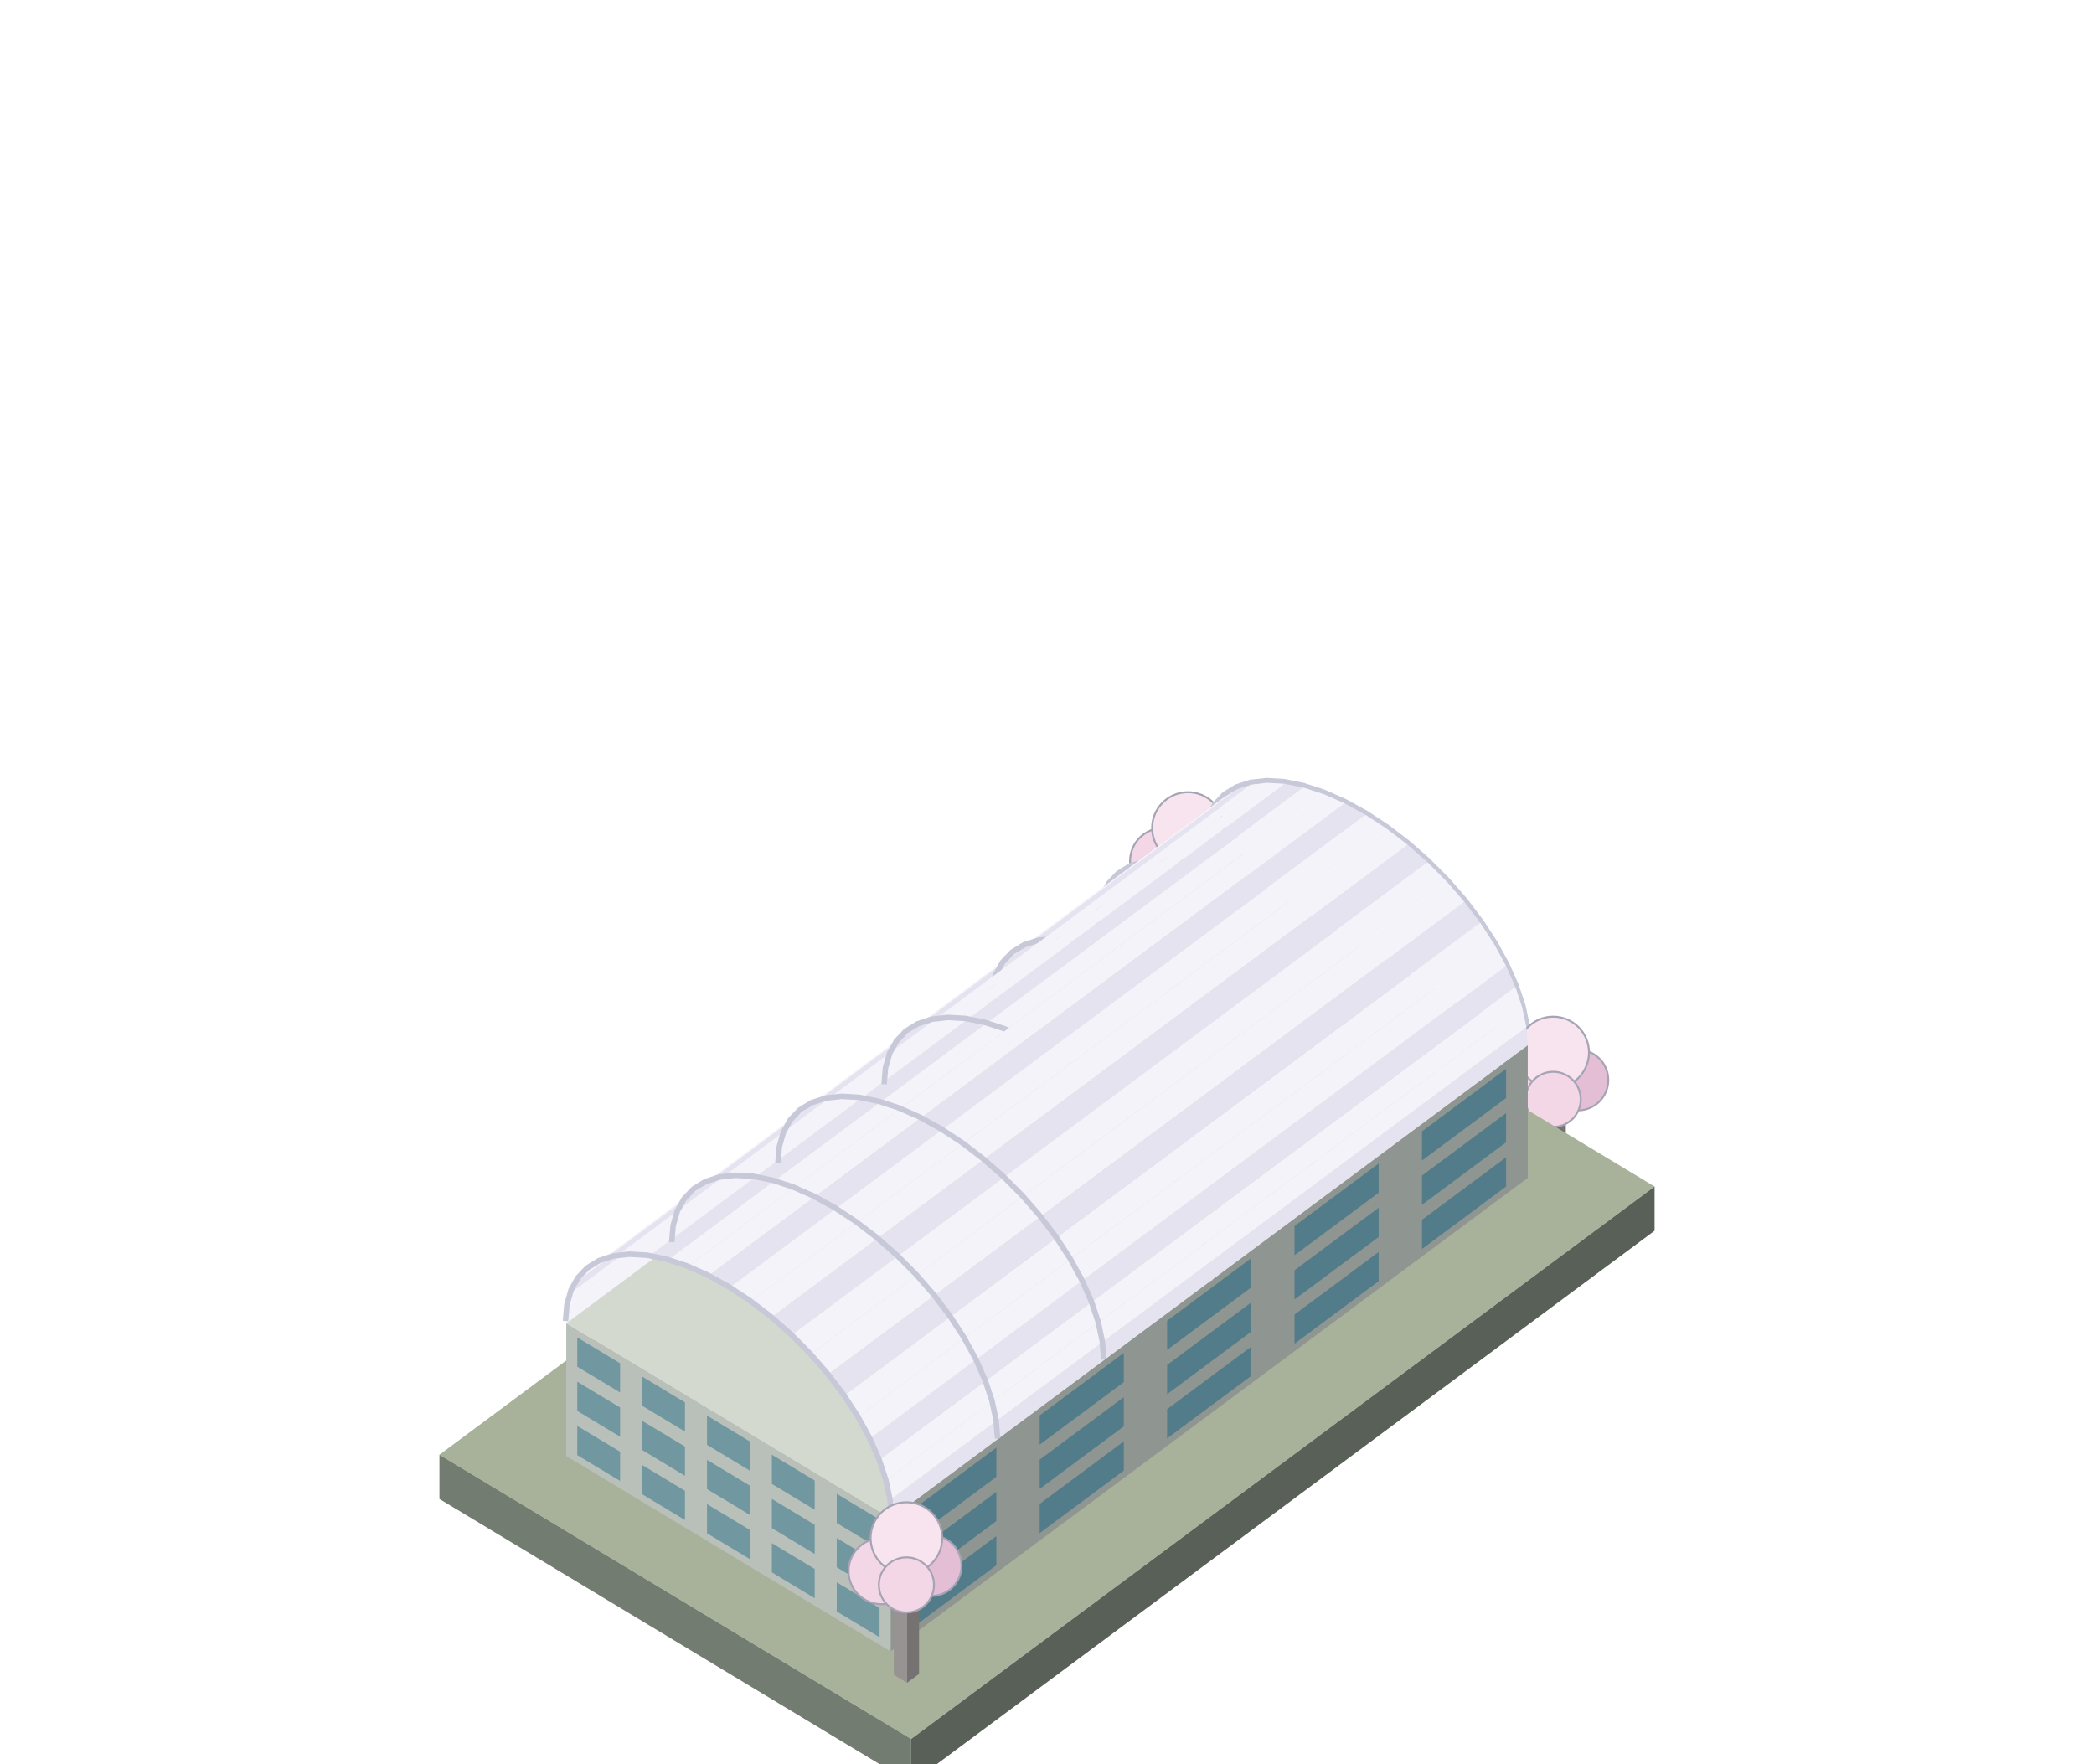
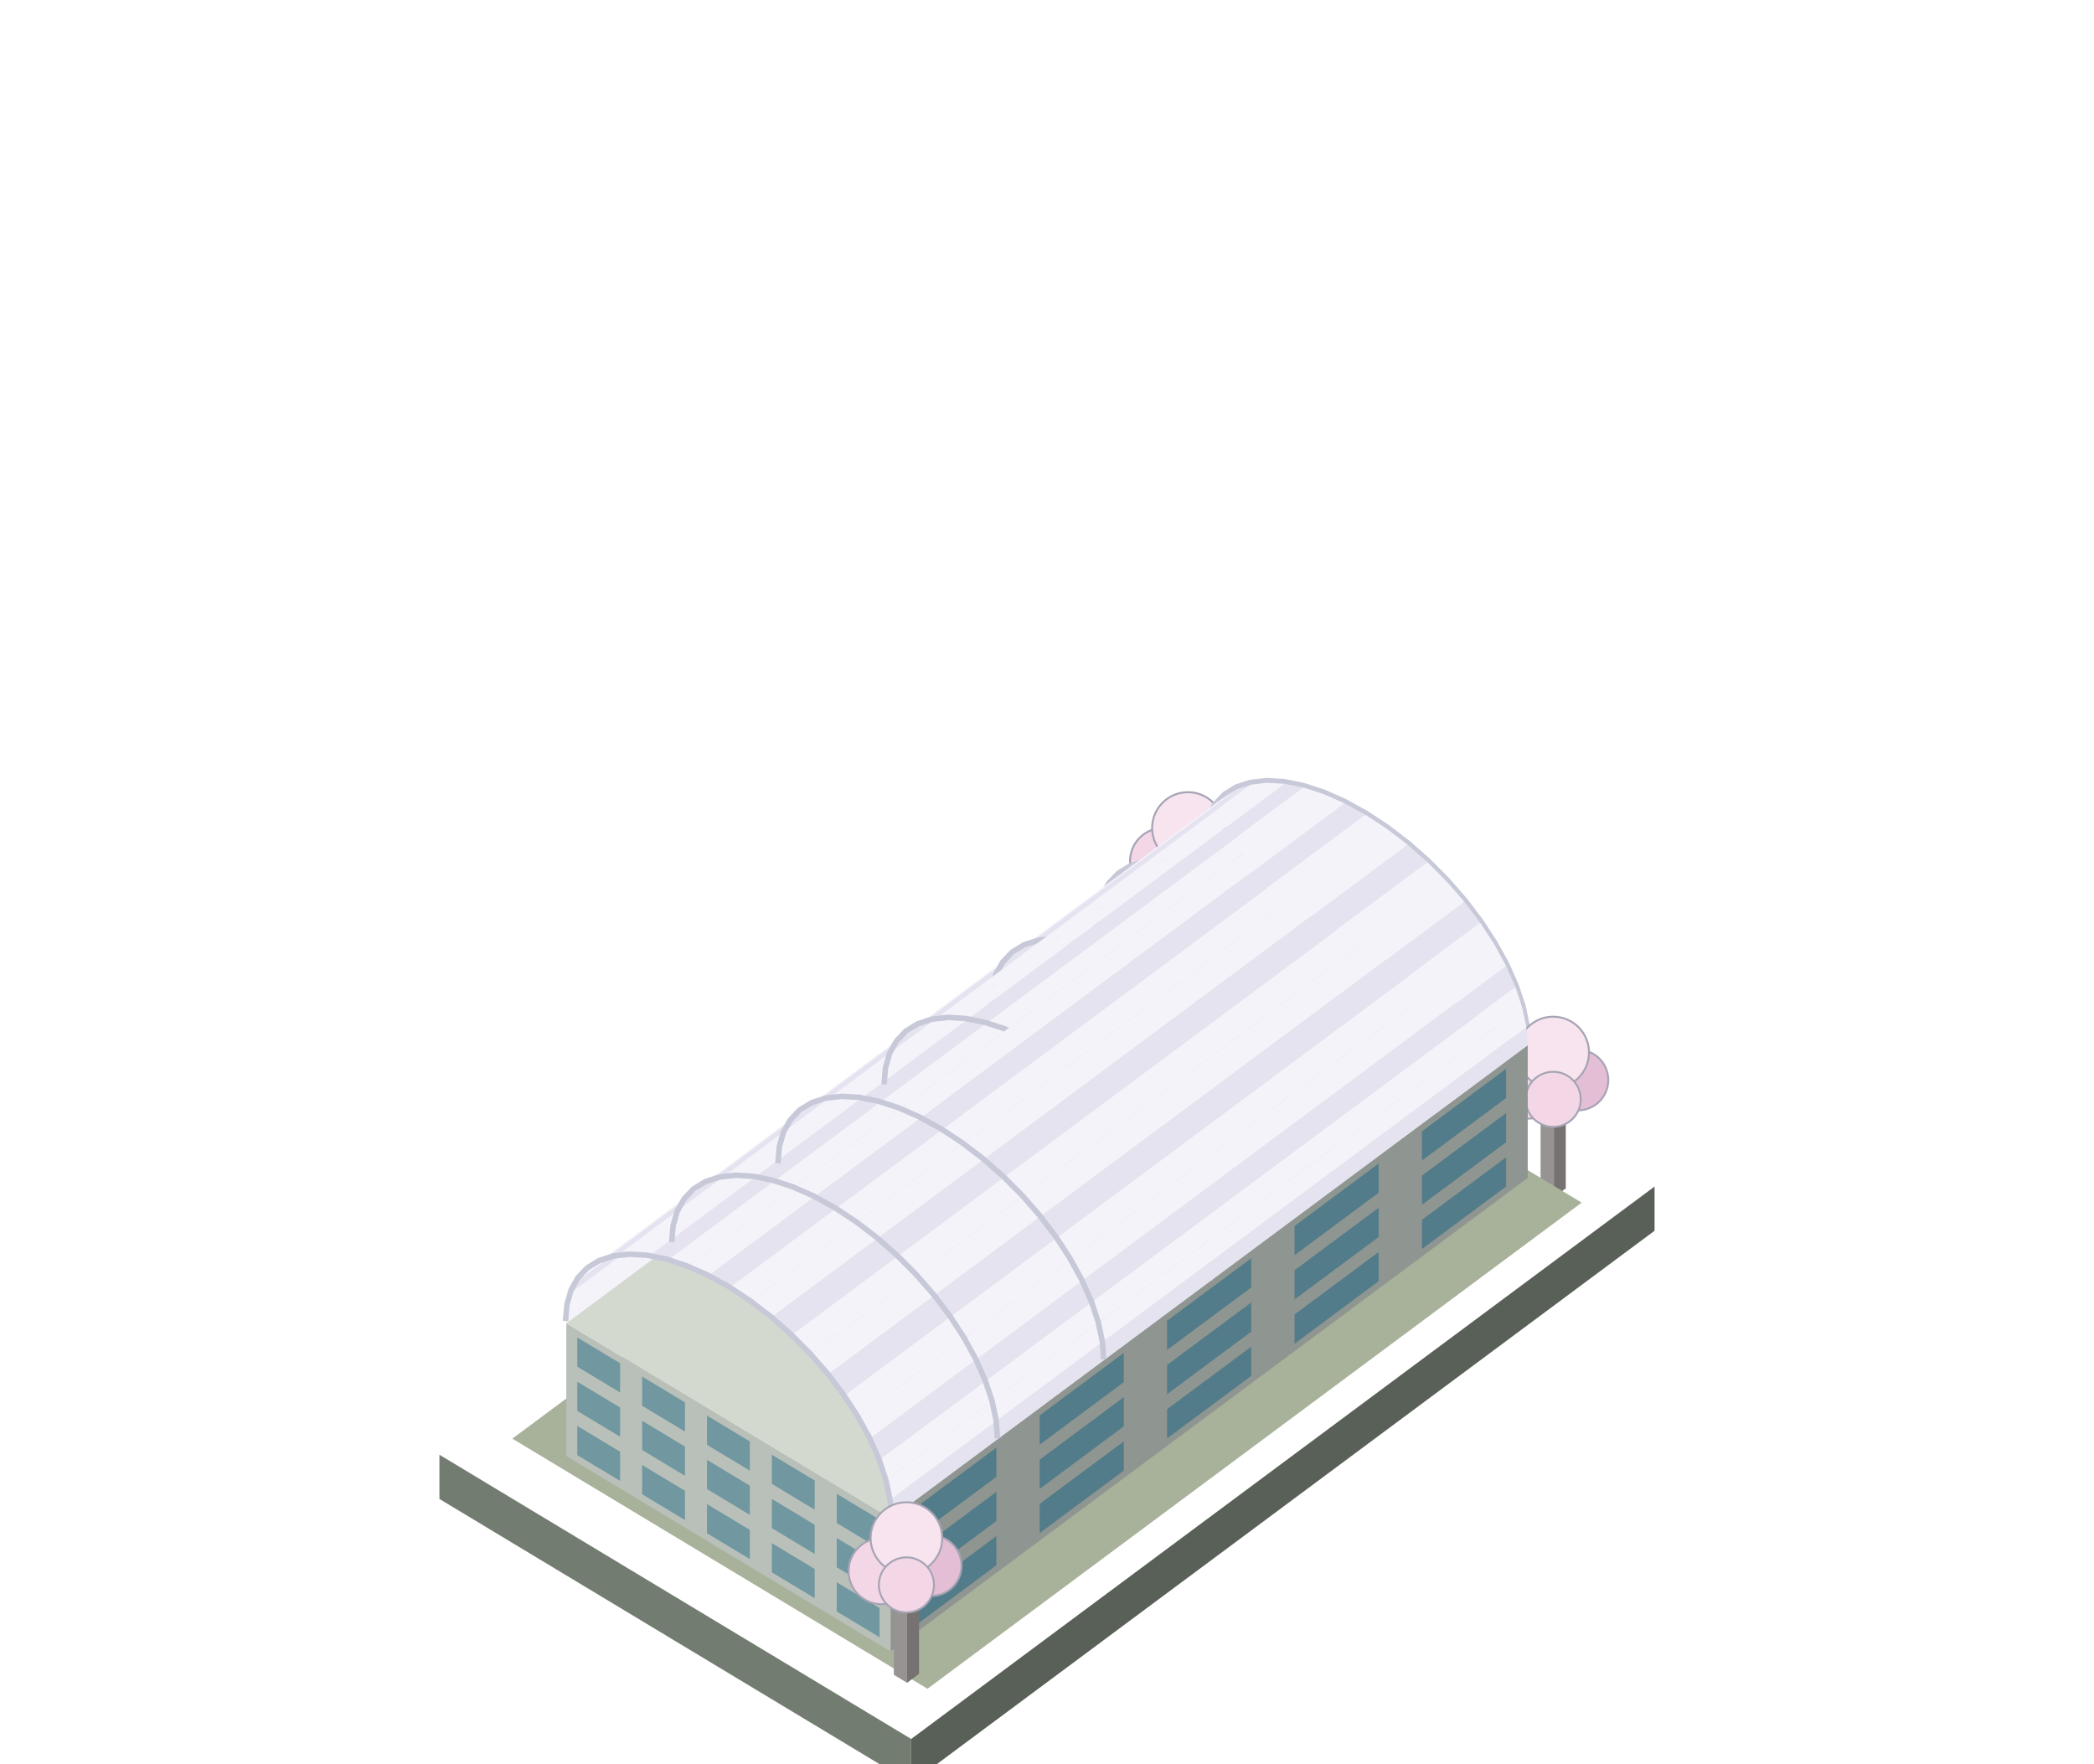
<svg xmlns="http://www.w3.org/2000/svg" width="760" height="640" viewBox="0 0 760 640">
  <polygon points="435.73,349.80 431.39,353.02 431.39,324.93 435.73,321.71" fill="#757271" stroke="none" stroke-width="0" stroke-linejoin="round" />
  <polygon points="431.39,353.02 426.58,350.12 426.58,322.03 431.39,324.93" fill="#969392" stroke="none" stroke-width="0" stroke-linejoin="round" />
  <polygon points="426.58,322.03 430.91,318.81 435.73,321.71 431.39,324.93" fill="#aaa0a1" stroke="none" stroke-width="0" stroke-linejoin="round" />
  <circle cx="422.15" cy="312.51" r="12" fill="#f3d7e7" stroke="#a6a4b4" stroke-width=".7" />
  <circle cx="440.15" cy="310.51" r="11" fill="#e4bed5" stroke="#a6a4b4" stroke-width=".7" />
  <circle cx="431.15" cy="300.51" r="13" fill="#f7e4ee" stroke="#a6a4b4" stroke-width=".7" />
  <circle cx="431.15" cy="317.51" r="10" fill="#f3d7e7" stroke="#a6a4b4" stroke-width=".7" />
  <polygon points="568.29,431.29 563.95,434.51 563.95,406.42 568.29,403.20" fill="#757271" stroke="none" stroke-width="0" stroke-linejoin="round" />
  <polygon points="563.95,434.51 559.14,431.61 559.14,403.52 563.95,406.42" fill="#969392" stroke="none" stroke-width="0" stroke-linejoin="round" />
  <polygon points="559.14,403.52 563.47,400.30 568.29,403.20 563.95,406.42" fill="#aaa0a1" stroke="none" stroke-width="0" stroke-linejoin="round" />
  <polyline points="554.75,378.84 554.24,372.25 552.74,365.17 550.25,357.70 546.83,349.99 542.53,342.17 537.43,334.36 531.62,326.70 525.19,319.33 518.25,312.36 510.93,305.93 503.34,300.13 495.63,295.07 487.91,290.83 480.32,287.49 473.00,285.10 466.06,283.71 459.63,283.33 453.82,283.98 448.72,285.65 444.42,288.30 441.00,291.88 438.52,296.35 437.01,301.62 436.50,307.60" fill="none" stroke="#c7c9d8" stroke-width="2" />
  <circle cx="554.71" cy="393.99" r="12" fill="#f3d7e7" stroke="#a6a4b4" stroke-width=".7" />
  <circle cx="572.71" cy="391.99" r="11" fill="#e4bed5" stroke="#a6a4b4" stroke-width=".7" />
  <circle cx="563.71" cy="381.99" r="13" fill="#f7e4ee" stroke="#a6a4b4" stroke-width=".7" />
  <circle cx="563.71" cy="398.99" r="10" fill="#f3d7e7" stroke="#a6a4b4" stroke-width=".7" />
-   <polygon points="159.49,527.98 429.29,327.48 600.51,430.64 330.71,631.14" fill="#a8b29a" stroke="none" stroke-width="0" stroke-linejoin="round" />
+   <polygon points="185.95,522.14 423.38,345.70 574.05,436.48 336.62,612.92" fill="#a8b29a" stroke="none" stroke-width="0" stroke-linejoin="round" />
  <polygon points="206.02,474.30 205.52,480.28 436.77,308.43 437.27,302.45" fill="#f5f3fa" stroke="none" stroke-width="0" stroke-linejoin="round" />
  <polygon points="207.52,469.03 206.02,474.30 437.27,302.45 438.77,297.18" fill="#f5f3fa" stroke="none" stroke-width="0" stroke-linejoin="round" />
  <polyline points="516.21,407.49 515.70,400.90 514.19,393.81 511.71,386.35 508.29,378.64 503.99,370.81 498.89,363.00 493.08,355.35 486.65,347.97 479.71,341.01 472.39,334.57 464.80,328.77 457.08,323.71 449.37,319.47 441.78,316.13 434.46,313.74 427.52,312.35 421.09,311.98 415.28,312.63 410.18,314.29 405.88,316.94 402.46,320.53 399.97,324.99 398.47,330.26 397.96,336.24" fill="none" stroke="#c7c9d8" stroke-width="2" />
  <polygon points="210.00,464.56 207.52,469.03 438.77,297.18 441.25,292.70" fill="#e4e3ef" stroke="none" stroke-width="0" stroke-linejoin="round" />
  <polygon points="213.40,460.96 210.00,464.56 441.25,292.70 444.65,289.10" fill="#f5f3fa" stroke="none" stroke-width="0" stroke-linejoin="round" />
  <polygon points="217.68,458.30 213.40,460.96 444.65,289.10 448.93,286.44" fill="#f5f3fa" stroke="none" stroke-width="0" stroke-linejoin="round" />
  <polygon points="222.76,456.62 217.68,458.30 448.93,286.44 454.01,284.77" fill="#e4e3ef" stroke="none" stroke-width="0" stroke-linejoin="round" />
  <polygon points="205.52,480.28 436.77,308.43 554.48,379.35 323.23,551.21" fill="#d4d9cf" stroke="none" stroke-width="0" stroke-linejoin="round" />
  <polyline points="477.67,436.13 477.16,429.54 475.65,422.45 473.17,414.99 469.75,407.28 465.45,399.45 460.35,391.64 454.53,383.99 448.10,376.61 441.17,369.65 433.84,363.21 426.26,357.41 418.54,352.35 410.82,348.11 403.24,344.77 395.92,342.39 388.98,340.99 382.55,340.62 376.73,341.27 371.64,342.93 367.34,345.58 363.92,349.17 361.43,353.64 359.92,358.90 359.42,364.89" fill="none" stroke="#c7c9d8" stroke-width="2" />
  <polygon points="600.51,446.69 330.71,647.19 330.71,631.14 600.51,430.64" fill="#596057" stroke="none" stroke-width="0" stroke-linejoin="round" />
  <polygon points="228.54,455.95 222.76,456.62 454.01,284.77 459.80,284.10" fill="#f5f3fa" stroke="none" stroke-width="0" stroke-linejoin="round" />
  <polygon points="234.95,456.31 228.54,455.95 459.80,284.10 466.20,284.46" fill="#f5f3fa" stroke="none" stroke-width="0" stroke-linejoin="round" />
  <polygon points="554.48,427.51 323.23,599.36 323.23,551.21 554.48,379.35" fill="#8f9590" stroke="none" stroke-width="0" stroke-linejoin="round" />
  <polygon points="546.62,430.62 516.10,453.31 516.10,442.71 546.62,420.03" fill="#527c89" stroke="none" stroke-width="0" stroke-linejoin="round" />
  <polygon points="500.37,464.99 469.84,487.68 469.84,477.08 500.37,454.40" fill="#527c89" stroke="none" stroke-width="0" stroke-linejoin="round" />
  <polygon points="454.12,499.36 423.59,522.05 423.59,511.45 454.12,488.77" fill="#527c89" stroke="none" stroke-width="0" stroke-linejoin="round" />
  <polygon points="407.87,533.73 377.34,556.42 377.34,545.82 407.87,523.14" fill="#527c89" stroke="none" stroke-width="0" stroke-linejoin="round" />
  <polygon points="361.62,568.10 331.09,590.79 331.09,580.20 361.62,557.51" fill="#527c89" stroke="none" stroke-width="0" stroke-linejoin="round" />
  <polygon points="546.62,414.57 516.10,437.25 516.10,426.66 546.62,403.98" fill="#527c89" stroke="none" stroke-width="0" stroke-linejoin="round" />
  <polygon points="500.37,448.94 469.84,471.63 469.84,461.03 500.37,438.35" fill="#527c89" stroke="none" stroke-width="0" stroke-linejoin="round" />
  <polygon points="454.12,483.31 423.59,506.00 423.59,495.40 454.12,472.72" fill="#527c89" stroke="none" stroke-width="0" stroke-linejoin="round" />
  <polygon points="407.87,517.68 377.34,540.37 377.34,529.77 407.87,507.09" fill="#527c89" stroke="none" stroke-width="0" stroke-linejoin="round" />
  <polygon points="361.62,552.05 331.09,574.74 331.09,564.14 361.62,541.46" fill="#527c89" stroke="none" stroke-width="0" stroke-linejoin="round" />
  <polygon points="546.62,398.52 516.10,421.20 516.10,410.61 546.62,387.92" fill="#527c89" stroke="none" stroke-width="0" stroke-linejoin="round" />
  <polygon points="500.37,432.89 469.84,455.57 469.84,444.98 500.37,422.29" fill="#527c89" stroke="none" stroke-width="0" stroke-linejoin="round" />
  <polygon points="454.12,467.26 423.59,489.94 423.59,479.35 454.12,456.67" fill="#527c89" stroke="none" stroke-width="0" stroke-linejoin="round" />
  <polygon points="407.87,501.63 377.34,524.32 377.34,513.72 407.87,491.04" fill="#527c89" stroke="none" stroke-width="0" stroke-linejoin="round" />
  <polygon points="361.62,536.00 331.09,558.69 331.09,548.09 361.62,525.41" fill="#527c89" stroke="none" stroke-width="0" stroke-linejoin="round" />
  <polygon points="241.85,457.68 234.95,456.31 466.20,284.46 473.10,285.83" fill="#e4e3ef" stroke="none" stroke-width="0" stroke-linejoin="round" />
  <polygon points="249.14,460.05 241.85,457.68 473.10,285.83 480.39,288.20" fill="#f5f3fa" stroke="none" stroke-width="0" stroke-linejoin="round" />
  <polyline points="439.12,464.77 438.62,458.18 437.11,451.09 434.62,443.63 431.20,435.92 426.91,428.09 421.81,420.29 415.99,412.63 409.56,405.26 402.63,398.29 395.30,391.85 387.72,386.06 380.00,380.99 372.28,376.76 364.70,373.41 357.37,371.03 350.44,369.63 344.01,369.26 338.19,369.91 333.09,371.57 328.80,374.22 325.38,377.81 322.89,382.28 321.38,387.55 320.88,393.53" fill="none" stroke="#c7c9d8" stroke-width="2" />
  <polygon points="256.69,463.37 249.14,460.05 480.39,288.20 487.94,291.52" fill="#f5f3fa" stroke="none" stroke-width="0" stroke-linejoin="round" />
  <polygon points="264.37,467.59 256.69,463.37 487.94,291.52 495.63,295.74" fill="#e4e3ef" stroke="none" stroke-width="0" stroke-linejoin="round" />
  <polygon points="323.23,551.21 322.73,544.62 553.98,372.76 554.48,379.35" fill="#e4e3ef" stroke="none" stroke-width="0" stroke-linejoin="round" />
  <polygon points="272.06,472.63 264.37,467.59 495.63,295.74 503.31,300.78" fill="#f5f3fa" stroke="none" stroke-width="0" stroke-linejoin="round" />
  <polygon points="322.73,544.62 321.23,537.53 552.48,365.68 553.98,372.76" fill="#f5f3fa" stroke="none" stroke-width="0" stroke-linejoin="round" />
  <polygon points="279.61,478.41 272.06,472.63 503.31,300.78 510.86,306.55" fill="#f5f3fa" stroke="none" stroke-width="0" stroke-linejoin="round" />
  <polygon points="321.23,537.53 318.75,530.08 550.00,358.22 552.48,365.68" fill="#f5f3fa" stroke="none" stroke-width="0" stroke-linejoin="round" />
  <polygon points="286.90,484.83 279.61,478.41 510.86,306.55 518.15,312.97" fill="#e4e3ef" stroke="none" stroke-width="0" stroke-linejoin="round" />
  <polygon points="318.75,530.08 315.35,522.38 546.60,350.52 550.00,358.22" fill="#e4e3ef" stroke="none" stroke-width="0" stroke-linejoin="round" />
  <polygon points="293.80,491.77 286.90,484.83 518.15,312.97 525.05,319.92" fill="#f5f3fa" stroke="none" stroke-width="0" stroke-linejoin="round" />
  <polygon points="315.35,522.38 311.07,514.56 542.32,342.71 546.60,350.52" fill="#f5f3fa" stroke="none" stroke-width="0" stroke-linejoin="round" />
  <polygon points="300.20,499.13 293.80,491.77 525.05,319.92 531.46,327.27" fill="#f5f3fa" stroke="none" stroke-width="0" stroke-linejoin="round" />
  <polygon points="311.07,514.56 305.99,506.77 537.24,334.91 542.32,342.71" fill="#f5f3fa" stroke="none" stroke-width="0" stroke-linejoin="round" />
  <polygon points="305.99,506.77 300.20,499.13 531.46,327.27 537.24,334.91" fill="#e4e3ef" stroke="none" stroke-width="0" stroke-linejoin="round" />
  <polygon points="330.71,647.19 159.49,544.03 159.49,527.98 330.71,631.14" fill="#737c70" stroke="none" stroke-width="0" stroke-linejoin="round" />
  <polyline points="400.58,493.41 400.08,486.82 398.57,479.74 396.08,472.27 392.66,464.56 388.36,456.74 383.27,448.93 377.45,441.27 371.02,433.90 364.08,426.93 356.76,420.50 349.18,414.70 341.46,409.64 333.74,405.40 326.16,402.06 318.83,399.67 311.90,398.28 305.47,397.90 299.65,398.55 294.55,400.22 290.25,402.86 286.83,406.45 284.35,410.92 282.84,416.19 282.33,422.17" fill="none" stroke="#c7c9d8" stroke-width="2" />
  <polygon points="323.23,599.36 205.52,528.44 205.52,480.28 323.23,551.21" fill="#b8c0b9" stroke="none" stroke-width="0" stroke-linejoin="round" />
  <polygon points="319.23,594.22 303.69,584.86 303.69,574.27 319.23,583.63" fill="#7197a0" stroke="none" stroke-width="0" stroke-linejoin="round" />
  <polygon points="295.69,580.04 280.15,570.68 280.15,560.08 295.69,569.44" fill="#7197a0" stroke="none" stroke-width="0" stroke-linejoin="round" />
  <polygon points="272.14,565.85 256.61,556.49 256.61,545.90 272.14,555.26" fill="#7197a0" stroke="none" stroke-width="0" stroke-linejoin="round" />
  <polygon points="248.60,551.67 233.06,542.31 233.06,531.71 248.60,541.07" fill="#7197a0" stroke="none" stroke-width="0" stroke-linejoin="round" />
  <polygon points="225.06,537.48 209.52,528.12 209.52,517.53 225.06,526.89" fill="#7197a0" stroke="none" stroke-width="0" stroke-linejoin="round" />
  <polygon points="319.23,578.17 303.69,568.81 303.69,558.21 319.23,567.58" fill="#7197a0" stroke="none" stroke-width="0" stroke-linejoin="round" />
  <polygon points="295.69,563.99 280.15,554.62 280.15,544.03 295.69,553.39" fill="#7197a0" stroke="none" stroke-width="0" stroke-linejoin="round" />
  <polygon points="272.14,549.80 256.61,540.44 256.61,529.84 272.14,539.21" fill="#7197a0" stroke="none" stroke-width="0" stroke-linejoin="round" />
  <polygon points="248.60,535.62 233.06,526.25 233.06,515.66 248.60,525.02" fill="#7197a0" stroke="none" stroke-width="0" stroke-linejoin="round" />
  <polygon points="225.06,521.43 209.52,512.07 209.52,501.48 225.06,510.84" fill="#7197a0" stroke="none" stroke-width="0" stroke-linejoin="round" />
  <polygon points="319.23,562.12 303.69,552.76 303.69,542.16 319.23,551.52" fill="#7197a0" stroke="none" stroke-width="0" stroke-linejoin="round" />
  <polygon points="295.69,547.93 280.15,538.57 280.15,527.98 295.69,537.34" fill="#7197a0" stroke="none" stroke-width="0" stroke-linejoin="round" />
  <polygon points="272.14,533.75 256.61,524.39 256.61,513.79 272.14,523.15" fill="#7197a0" stroke="none" stroke-width="0" stroke-linejoin="round" />
  <polygon points="248.60,519.56 233.06,510.20 233.06,499.61 248.60,508.97" fill="#7197a0" stroke="none" stroke-width="0" stroke-linejoin="round" />
  <polygon points="225.06,505.38 209.52,496.02 209.52,485.42 225.06,494.79" fill="#7197a0" stroke="none" stroke-width="0" stroke-linejoin="round" />
  <polyline points="362.04,522.06 361.53,515.47 360.03,508.38 357.54,500.92 354.12,493.21 349.82,485.38 344.72,477.57 338.91,469.91 332.48,462.54 325.54,455.58 318.22,449.14 310.63,443.34 302.92,438.28 295.20,434.04 287.61,430.70 280.29,428.31 273.35,426.92 266.92,426.54 261.11,427.19 256.01,428.86 251.71,431.51 248.29,435.10 245.81,439.56 244.30,444.83 243.79,450.81" fill="none" stroke="#c7c9d8" stroke-width="2" />
  <polygon points="333.56,607.53 329.22,610.75 329.22,582.66 333.56,579.44" fill="#757271" stroke="none" stroke-width="0" stroke-linejoin="round" />
  <polygon points="329.22,610.75 324.41,607.85 324.41,579.76 329.22,582.66" fill="#969392" stroke="none" stroke-width="0" stroke-linejoin="round" />
  <polygon points="324.41,579.76 328.74,576.54 333.56,579.44 329.22,582.66" fill="#aaa0a1" stroke="none" stroke-width="0" stroke-linejoin="round" />
  <polyline points="323.50,550.70 322.99,544.11 321.48,537.02 319.00,529.56 315.58,521.85 311.28,514.02 306.18,506.21 300.37,498.56 293.94,491.18 287.00,484.22 279.68,477.78 272.09,471.98 264.37,466.92 256.66,462.68 249.07,459.34 241.75,456.95 234.81,455.56 228.38,455.19 222.57,455.84 217.47,457.50 213.17,460.15 209.75,463.74 207.26,468.20 205.76,473.47 205.25,479.45" fill="none" stroke="#c7c9d8" stroke-width="2" />
  <circle cx="319.98" cy="570.23" r="12" fill="#f3d7e7" stroke="#a6a4b4" stroke-width=".7" />
  <circle cx="337.98" cy="568.23" r="11" fill="#e4bed5" stroke="#a6a4b4" stroke-width=".7" />
  <circle cx="328.98" cy="558.23" r="13" fill="#f7e4ee" stroke="#a6a4b4" stroke-width=".7" />
  <circle cx="328.98" cy="575.23" r="10" fill="#f3d7e7" stroke="#a6a4b4" stroke-width=".7" />
</svg>
